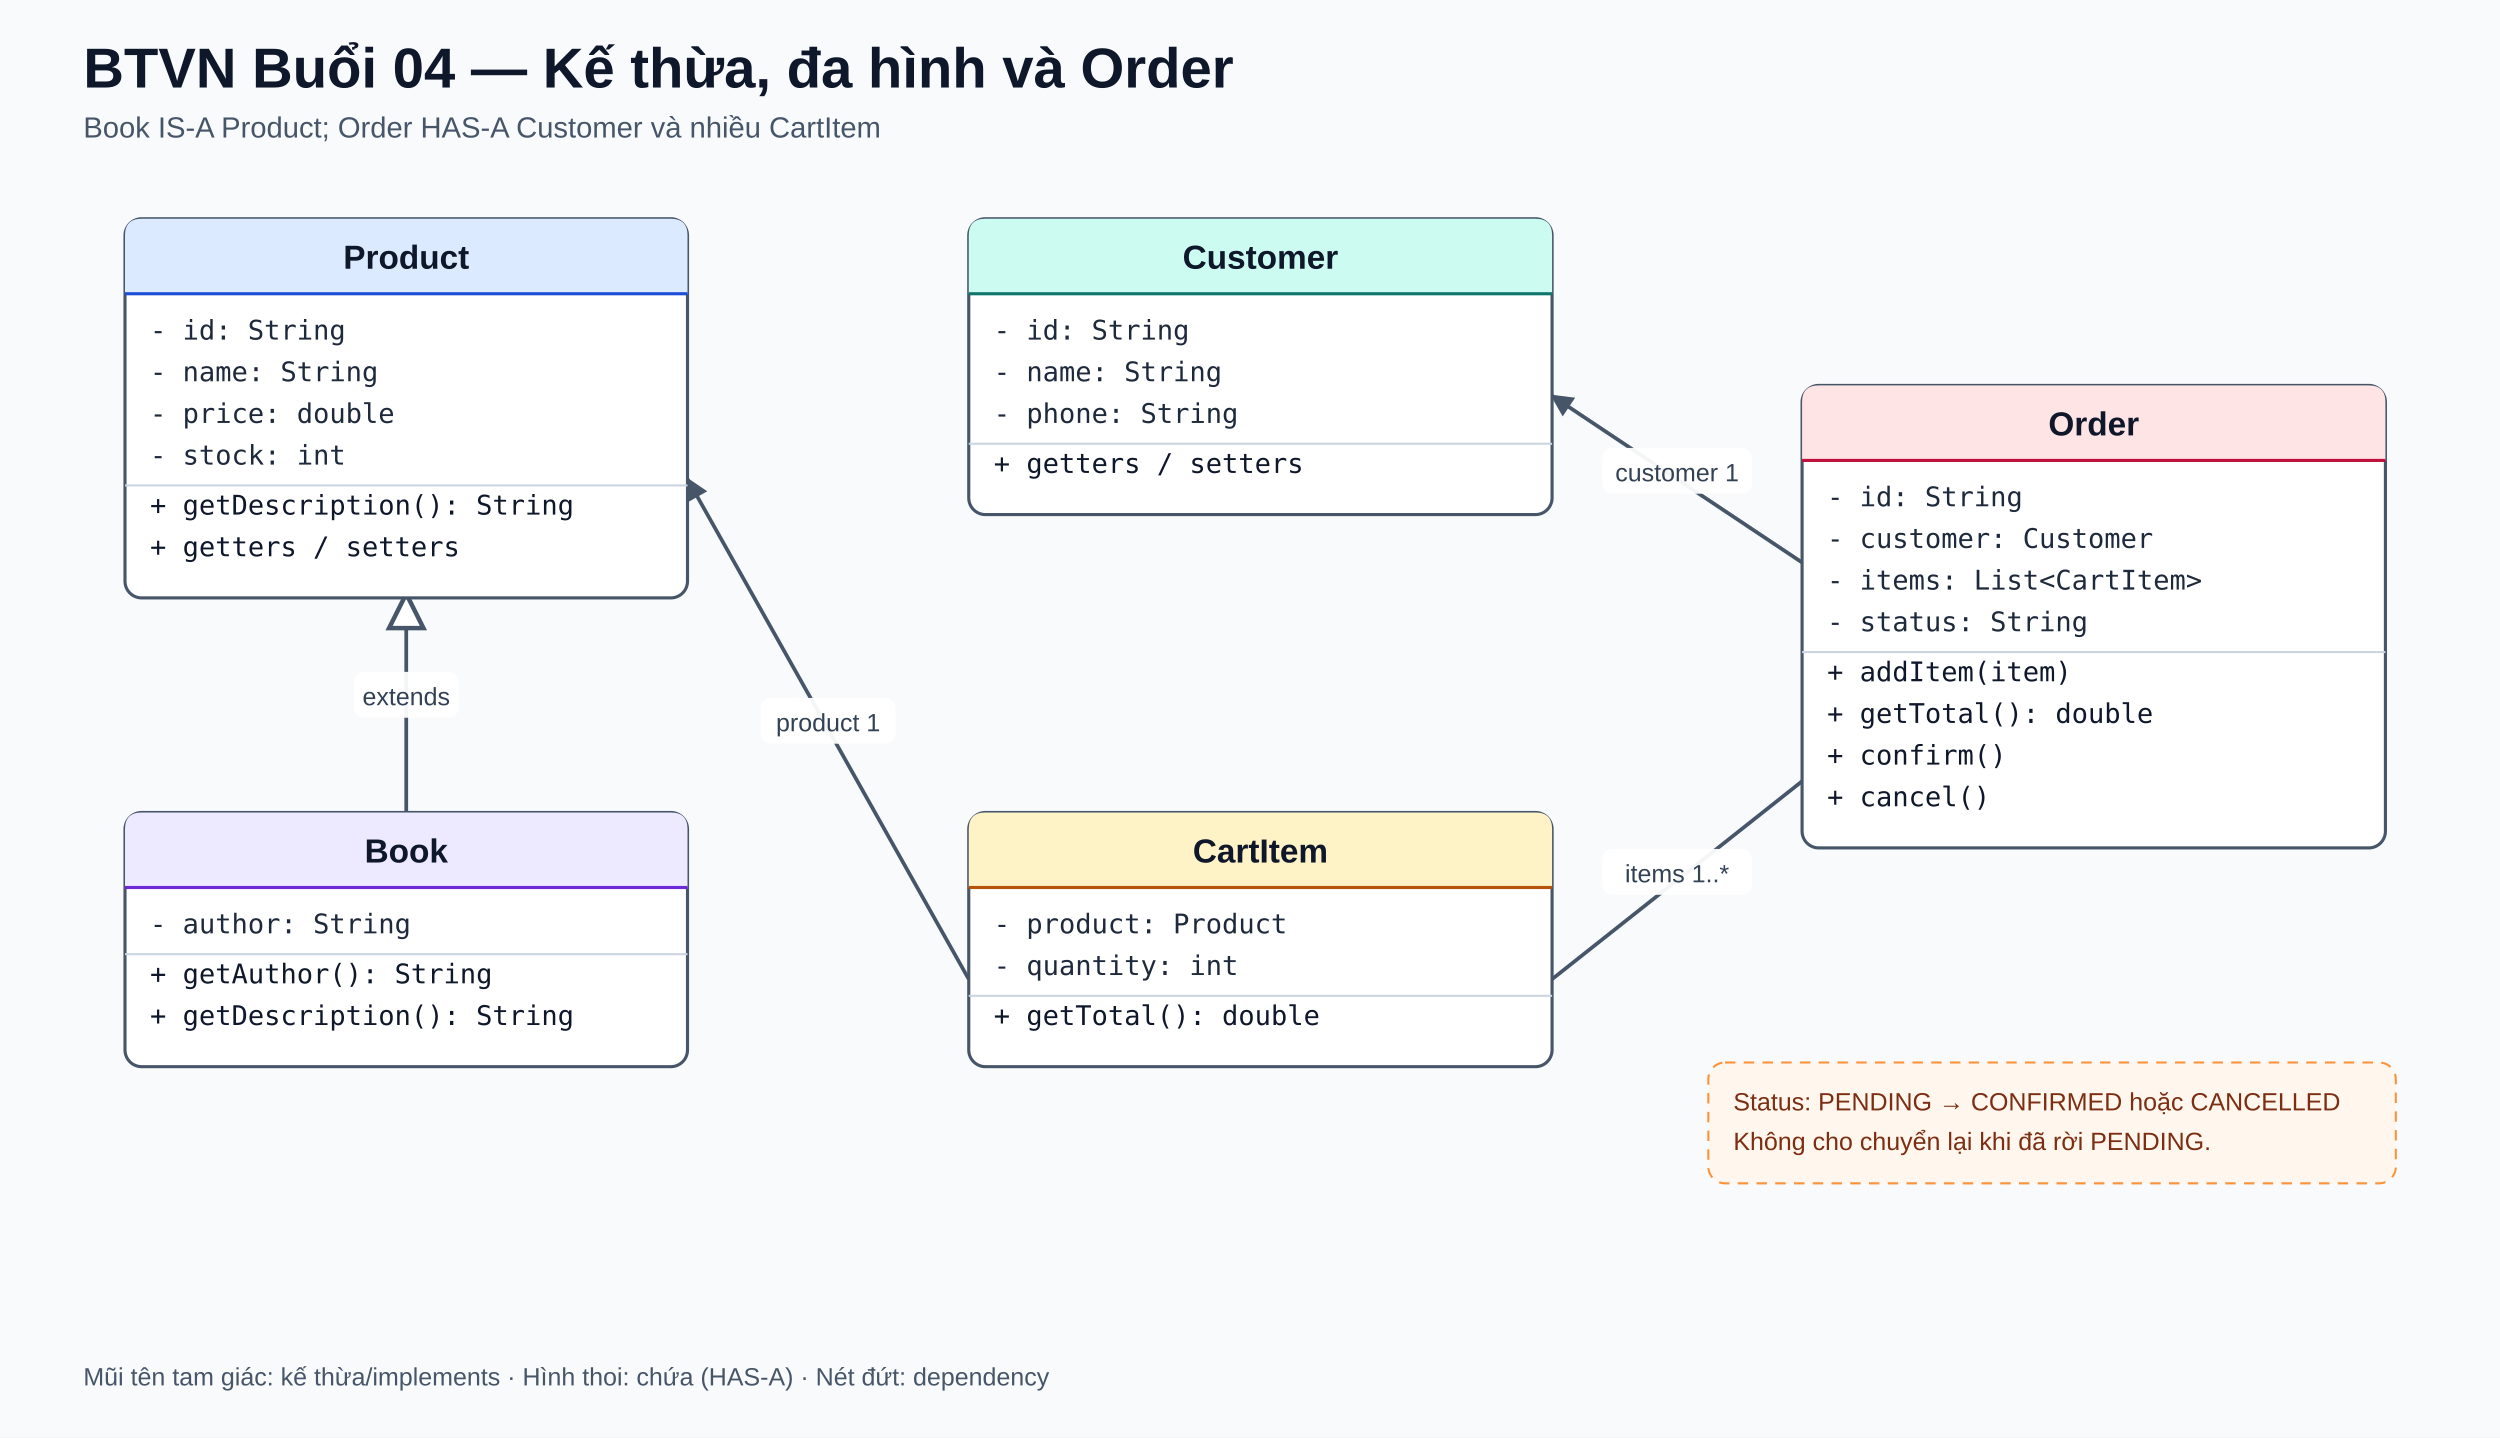
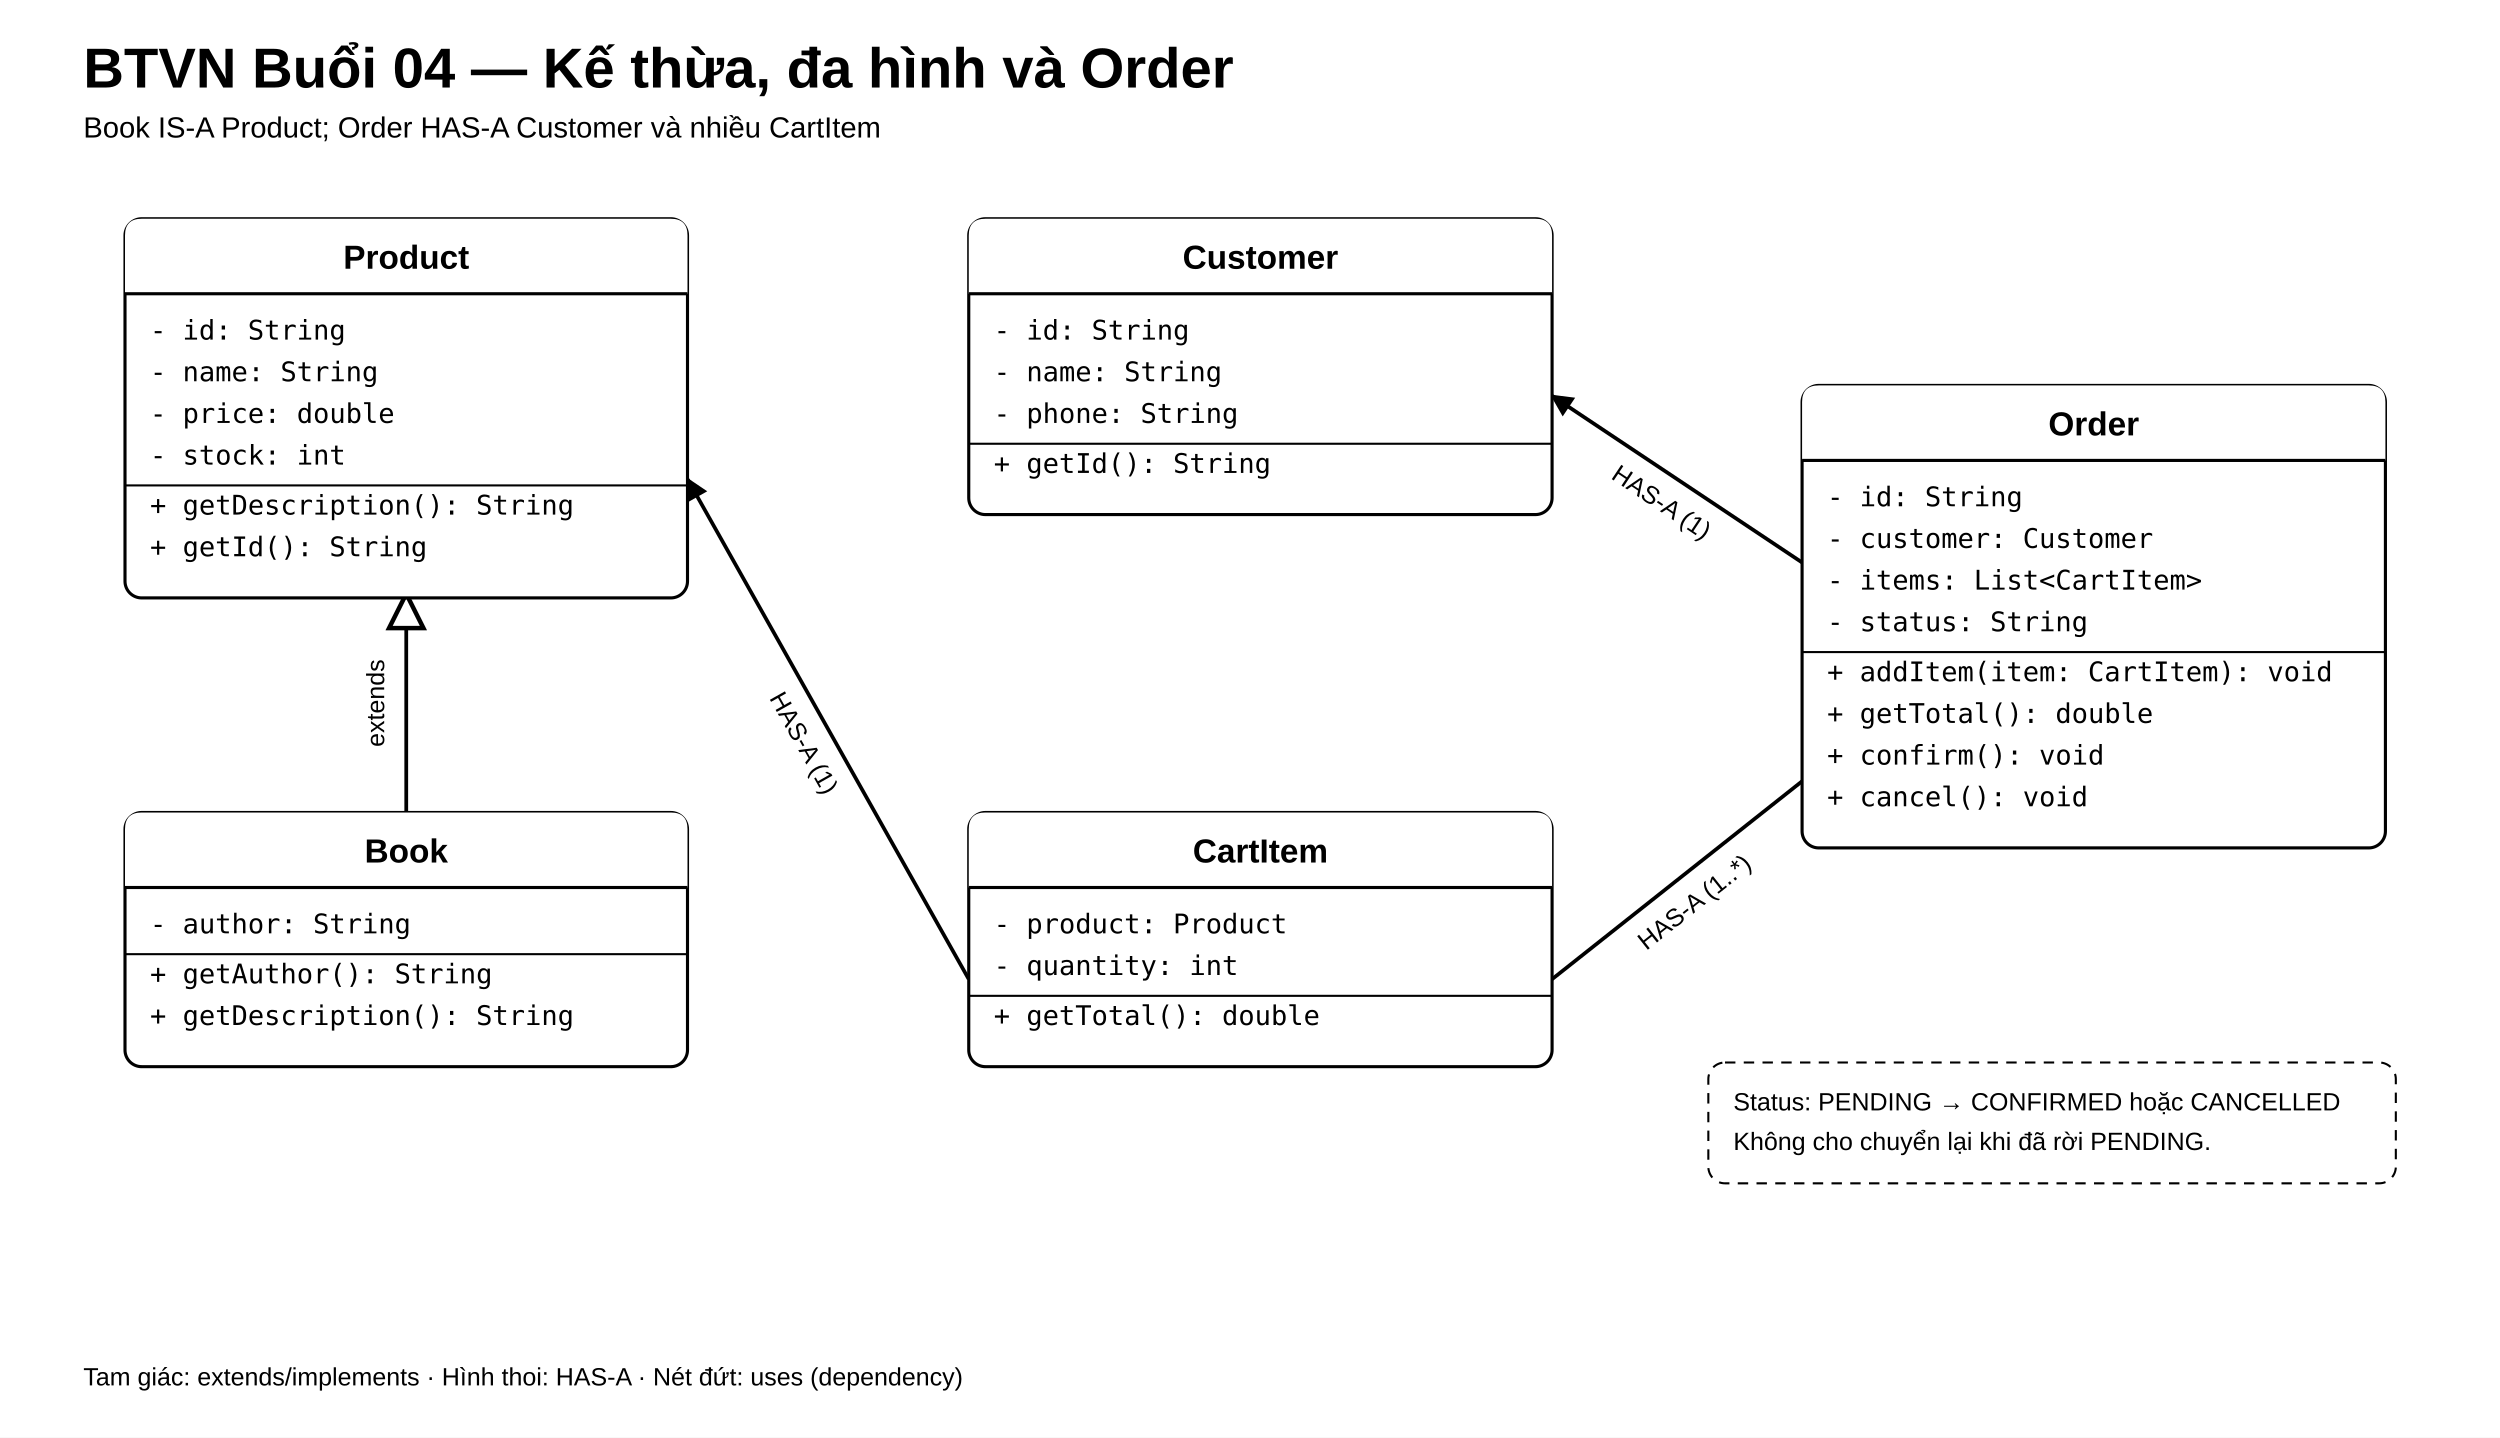
<svg xmlns="http://www.w3.org/2000/svg" width="1200" height="690" viewBox="0 0 1200 690" role="img" aria-labelledby="title desc">
  <defs>
    <marker id="arrow" viewBox="0 0 10 10" refX="9" refY="5" markerWidth="8" markerHeight="8" orient="auto">
-       <path d="M 0 0 L 10 5 L 0 10 z" fill="#475569" />
+       <path d="M 0 0 L 10 5 L 0 10 z" fill="#000000" />
    </marker>
    <marker id="arrowSmall" viewBox="0 0 10 10" refX="9" refY="5" markerWidth="6" markerHeight="6" orient="auto">
-       <path d="M 0 0 L 10 5 L 0 10 z" fill="#475569" />
+       <path d="M 0 0 L 10 5 L 0 10 z" fill="#000000" />
    </marker>
    <marker id="triangle" viewBox="0 0 12 12" refX="11" refY="6" markerWidth="11" markerHeight="11" orient="auto">
-       <path d="M 1 1 L 11 6 L 1 11 z" fill="#FFFFFF" stroke="#475569" stroke-width="1.3" />
+       <path d="M 1 1 L 11 6 L 1 11 z" fill="#FFFFFF" stroke="#000000" stroke-width="1.3" />
    </marker>
    <marker id="diamond" viewBox="0 0 14 10" refX="13" refY="5" markerWidth="12" markerHeight="10" orient="auto">
-       <path d="M 1 5 L 6 1 L 13 5 L 6 9 z" fill="#475569" />
+       <path d="M 1 5 L 6 1 L 13 5 L 6 9 z" fill="#000000" />
    </marker>
  </defs>
  <style>
-     .title { font: 700 27px Arial, sans-serif; fill: #0F172A; }
-     .subtitle { font: 14px Arial, sans-serif; fill: #475569; }
-     .class-title { font: 700 16px Arial, sans-serif; fill: #0F172A; }
-     .stereotype { font: italic 12px Arial, sans-serif; fill: #475569; }
-     .member { font: 13px Consolas, monospace; fill: #1E293B; }
-     .method { fill: #0F172A; }
-     .edge-label { font: 12px Arial, sans-serif; fill: #334155; }
-     .note { font: 12px Arial, sans-serif; fill: #7C2D12; }
-     .legend { font: 12px Arial, sans-serif; fill: #475569; }
+     .title { font: 700 27px Arial, sans-serif; fill: #000000; }
+     .subtitle { font: 14px Arial, sans-serif; fill: #000000; }
+     .class-title { font: 700 16px Arial, sans-serif; fill: #000000; }
+     .member { font: 13px Consolas, monospace; fill: #000000; }
+     .method { fill: #000000; }
+     .edge-label { font: 12px Arial, sans-serif; fill: #000000; }
+     .note { font: 12px Arial, sans-serif; fill: #000000; }
+     .legend { font: 12px Arial, sans-serif; fill: #000000; }
  </style>
-   <rect width="100%" height="100%" fill="#F8FAFC" />
+   <rect width="100%" height="100%" fill="#FFFFFF" />
  <text x="40" y="42" class="title">BTVN Buổi 04 — Kế thừa, đa hình và Order</text>
  <text x="40" y="66" class="subtitle">Book IS-A Product; Order HAS-A Customer và nhiều CartItem</text>
-   <path d="M 195 390 L 195 285" fill="none" stroke="#475569" stroke-width="1.8" marker-end="url(#triangle)" />
-   <rect x="169.8" y="322.5" width="50.4" height="22" rx="5" fill="#FFFFFF" opacity="0.94" />
-   <text x="195" y="338.5" text-anchor="middle" class="edge-label">extends</text>
-   <path d="M 465 470 L 330 230" fill="none" stroke="#475569" stroke-width="1.8" marker-end="url(#arrowSmall)" />
-   <rect x="365.1" y="335" width="64.8" height="22" rx="5" fill="#FFFFFF" opacity="0.94" />
-   <text x="397.5" y="351" text-anchor="middle" class="edge-label">product 1</text>
-   <path d="M 865 270 L 745 190" fill="none" stroke="#475569" stroke-width="1.8" marker-end="url(#arrowSmall)" />
-   <rect x="769" y="215" width="72" height="22" rx="5" fill="#FFFFFF" opacity="0.94" />
-   <text x="805" y="231" text-anchor="middle" class="edge-label">customer 1</text>
-   <path d="M 865 375 L 745 470" fill="none" stroke="#475569" stroke-width="1.8" marker-start="url(#diamond)" />
-   <rect x="769" y="407.5" width="72" height="22" rx="5" fill="#FFFFFF" opacity="0.94" />
-   <text x="805" y="423.5" text-anchor="middle" class="edge-label">items 1..*</text>
+   <path d="M 195 390 L 195 285" fill="none" stroke="#000000" stroke-width="1.8" marker-end="url(#triangle)" />
+   <text x="181.0" y="337.5" text-anchor="middle" dominant-baseline="middle" transform="rotate(-90.0 181.0 337.5)" class="edge-label">extends</text>
+   <path d="M 465 470 L 330 230" fill="none" stroke="#000000" stroke-width="1.8" marker-end="url(#arrowSmall)" />
+   <text x="385.3" y="356.9" text-anchor="middle" dominant-baseline="middle" transform="rotate(60.6 385.3 356.9)" class="edge-label">HAS-A (1)</text>
+   <path d="M 865 270 L 745 190" fill="none" stroke="#000000" stroke-width="1.8" marker-end="url(#arrowSmall)" />
+   <text x="797.2" y="241.6" text-anchor="middle" dominant-baseline="middle" transform="rotate(33.7 797.2 241.6)" class="edge-label">HAS-A (1)</text>
+   <path d="M 865 375 L 745 470" fill="none" stroke="#000000" stroke-width="1.8" marker-start="url(#diamond)" />
+   <text x="813.7" y="433.5" text-anchor="middle" dominant-baseline="middle" transform="rotate(-38.4 813.7 433.5)" class="edge-label">HAS-A (1..*)</text>
  <g class="class-box">
-     <rect x="60" y="105" width="270" height="182" rx="8" fill="#FFFFFF" stroke="#475569" stroke-width="1.5" />
-     <path d="M 68 105 H 322 Q 330 105 330 113 V 141 H 60 V 113 Q 60 105 68 105" fill="#DBEAFE" />
-     <line x1="60" y1="141" x2="330" y2="141" stroke="#1D4ED8" stroke-width="1.5" />
+     <rect x="60" y="105" width="270" height="182" rx="8" fill="#FFFFFF" stroke="#000000" stroke-width="1.5" />
+     <path d="M 68 105 H 322 Q 330 105 330 113 V 141 H 60 V 113 Q 60 105 68 105" fill="#FFFFFF" />
+     <line x1="60" y1="141" x2="330" y2="141" stroke="#000000" stroke-width="1.5" />
    <text x="195" y="129" text-anchor="middle" class="class-title">Product</text>
    <text x="72" y="163" class="member">- id: String</text>
    <text x="72" y="183" class="member">- name: String</text>
    <text x="72" y="203" class="member">- price: double</text>
    <text x="72" y="223" class="member">- stock: int</text>
-     <line x1="60" y1="233" x2="330" y2="233" stroke="#CBD5E1" />
+     <line x1="60" y1="233" x2="330" y2="233" stroke="#000000" />
    <text x="72" y="247" class="member method">+ getDescription(): String</text>
-     <text x="72" y="267" class="member method">+ getters / setters</text>
+     <text x="72" y="267" class="member method">+ getId(): String</text>
  </g>
  <g class="class-box">
-     <rect x="60" y="390" width="270" height="122" rx="8" fill="#FFFFFF" stroke="#475569" stroke-width="1.5" />
-     <path d="M 68 390 H 322 Q 330 390 330 398 V 426 H 60 V 398 Q 60 390 68 390" fill="#EDE9FE" />
-     <line x1="60" y1="426" x2="330" y2="426" stroke="#6D28D9" stroke-width="1.5" />
+     <rect x="60" y="390" width="270" height="122" rx="8" fill="#FFFFFF" stroke="#000000" stroke-width="1.5" />
+     <path d="M 68 390 H 322 Q 330 390 330 398 V 426 H 60 V 398 Q 60 390 68 390" fill="#FFFFFF" />
+     <line x1="60" y1="426" x2="330" y2="426" stroke="#000000" stroke-width="1.5" />
    <text x="195" y="414" text-anchor="middle" class="class-title">Book</text>
    <text x="72" y="448" class="member">- author: String</text>
-     <line x1="60" y1="458" x2="330" y2="458" stroke="#CBD5E1" />
+     <line x1="60" y1="458" x2="330" y2="458" stroke="#000000" />
    <text x="72" y="472" class="member method">+ getAuthor(): String</text>
    <text x="72" y="492" class="member method">+ getDescription(): String</text>
  </g>
  <g class="class-box">
-     <rect x="465" y="105" width="280" height="142" rx="8" fill="#FFFFFF" stroke="#475569" stroke-width="1.5" />
-     <path d="M 473 105 H 737 Q 745 105 745 113 V 141 H 465 V 113 Q 465 105 473 105" fill="#CCFBF1" />
-     <line x1="465" y1="141" x2="745" y2="141" stroke="#0F766E" stroke-width="1.5" />
+     <rect x="465" y="105" width="280" height="142" rx="8" fill="#FFFFFF" stroke="#000000" stroke-width="1.5" />
+     <path d="M 473 105 H 737 Q 745 105 745 113 V 141 H 465 V 113 Q 465 105 473 105" fill="#FFFFFF" />
+     <line x1="465" y1="141" x2="745" y2="141" stroke="#000000" stroke-width="1.5" />
    <text x="605" y="129" text-anchor="middle" class="class-title">Customer</text>
    <text x="477" y="163" class="member">- id: String</text>
    <text x="477" y="183" class="member">- name: String</text>
    <text x="477" y="203" class="member">- phone: String</text>
-     <line x1="465" y1="213" x2="745" y2="213" stroke="#CBD5E1" />
-     <text x="477" y="227" class="member method">+ getters / setters</text>
+     <line x1="465" y1="213" x2="745" y2="213" stroke="#000000" />
+     <text x="477" y="227" class="member method">+ getId(): String</text>
  </g>
  <g class="class-box">
-     <rect x="465" y="390" width="280" height="122" rx="8" fill="#FFFFFF" stroke="#475569" stroke-width="1.5" />
-     <path d="M 473 390 H 737 Q 745 390 745 398 V 426 H 465 V 398 Q 465 390 473 390" fill="#FEF3C7" />
-     <line x1="465" y1="426" x2="745" y2="426" stroke="#B45309" stroke-width="1.5" />
+     <rect x="465" y="390" width="280" height="122" rx="8" fill="#FFFFFF" stroke="#000000" stroke-width="1.5" />
+     <path d="M 473 390 H 737 Q 745 390 745 398 V 426 H 465 V 398 Q 465 390 473 390" fill="#FFFFFF" />
+     <line x1="465" y1="426" x2="745" y2="426" stroke="#000000" stroke-width="1.5" />
    <text x="605" y="414" text-anchor="middle" class="class-title">CartItem</text>
    <text x="477" y="448" class="member">- product: Product</text>
    <text x="477" y="468" class="member">- quantity: int</text>
-     <line x1="465" y1="478" x2="745" y2="478" stroke="#CBD5E1" />
+     <line x1="465" y1="478" x2="745" y2="478" stroke="#000000" />
    <text x="477" y="492" class="member method">+ getTotal(): double</text>
  </g>
  <g class="class-box">
-     <rect x="865" y="185" width="280" height="222" rx="8" fill="#FFFFFF" stroke="#475569" stroke-width="1.5" />
-     <path d="M 873 185 H 1137 Q 1145 185 1145 193 V 221 H 865 V 193 Q 865 185 873 185" fill="#FFE4E6" />
-     <line x1="865" y1="221" x2="1145" y2="221" stroke="#BE123C" stroke-width="1.5" />
+     <rect x="865" y="185" width="280" height="222" rx="8" fill="#FFFFFF" stroke="#000000" stroke-width="1.5" />
+     <path d="M 873 185 H 1137 Q 1145 185 1145 193 V 221 H 865 V 193 Q 865 185 873 185" fill="#FFFFFF" />
+     <line x1="865" y1="221" x2="1145" y2="221" stroke="#000000" stroke-width="1.5" />
    <text x="1005" y="209" text-anchor="middle" class="class-title">Order</text>
    <text x="877" y="243" class="member">- id: String</text>
    <text x="877" y="263" class="member">- customer: Customer</text>
    <text x="877" y="283" class="member">- items: List&lt;CartItem&gt;</text>
    <text x="877" y="303" class="member">- status: String</text>
-     <line x1="865" y1="313" x2="1145" y2="313" stroke="#CBD5E1" />
-     <text x="877" y="327" class="member method">+ addItem(item)</text>
+     <line x1="865" y1="313" x2="1145" y2="313" stroke="#000000" />
+     <text x="877" y="327" class="member method">+ addItem(item: CartItem): void</text>
    <text x="877" y="347" class="member method">+ getTotal(): double</text>
-     <text x="877" y="367" class="member method">+ confirm()</text>
-     <text x="877" y="387" class="member method">+ cancel()</text>
+     <text x="877" y="367" class="member method">+ confirm(): void</text>
+     <text x="877" y="387" class="member method">+ cancel(): void</text>
  </g>
  <g>
-     <rect x="820" y="510" width="330" height="58" rx="8" fill="#FFF7ED" stroke="#FB923C" stroke-dasharray="5 4" />
+     <rect x="820" y="510" width="330" height="58" rx="8" fill="#FFFFFF" stroke="#000000" stroke-dasharray="5 4" />
    <text x="832" y="533" class="note">Status: PENDING → CONFIRMED hoặc CANCELLED</text>
    <text x="832" y="552" class="note">Không cho chuyển lại khi đã rời PENDING.</text>
  </g>
  <g transform="translate(40 665)">
-     <text class="legend">Mũi tên tam giác: kế thừa/implements · Hình thoi: chứa (HAS-A) · Nét đứt: dependency</text>
+     <text class="legend">Tam giác: extends/implements · Hình thoi: HAS-A · Nét đứt: uses (dependency)</text>
  </g>
</svg>
